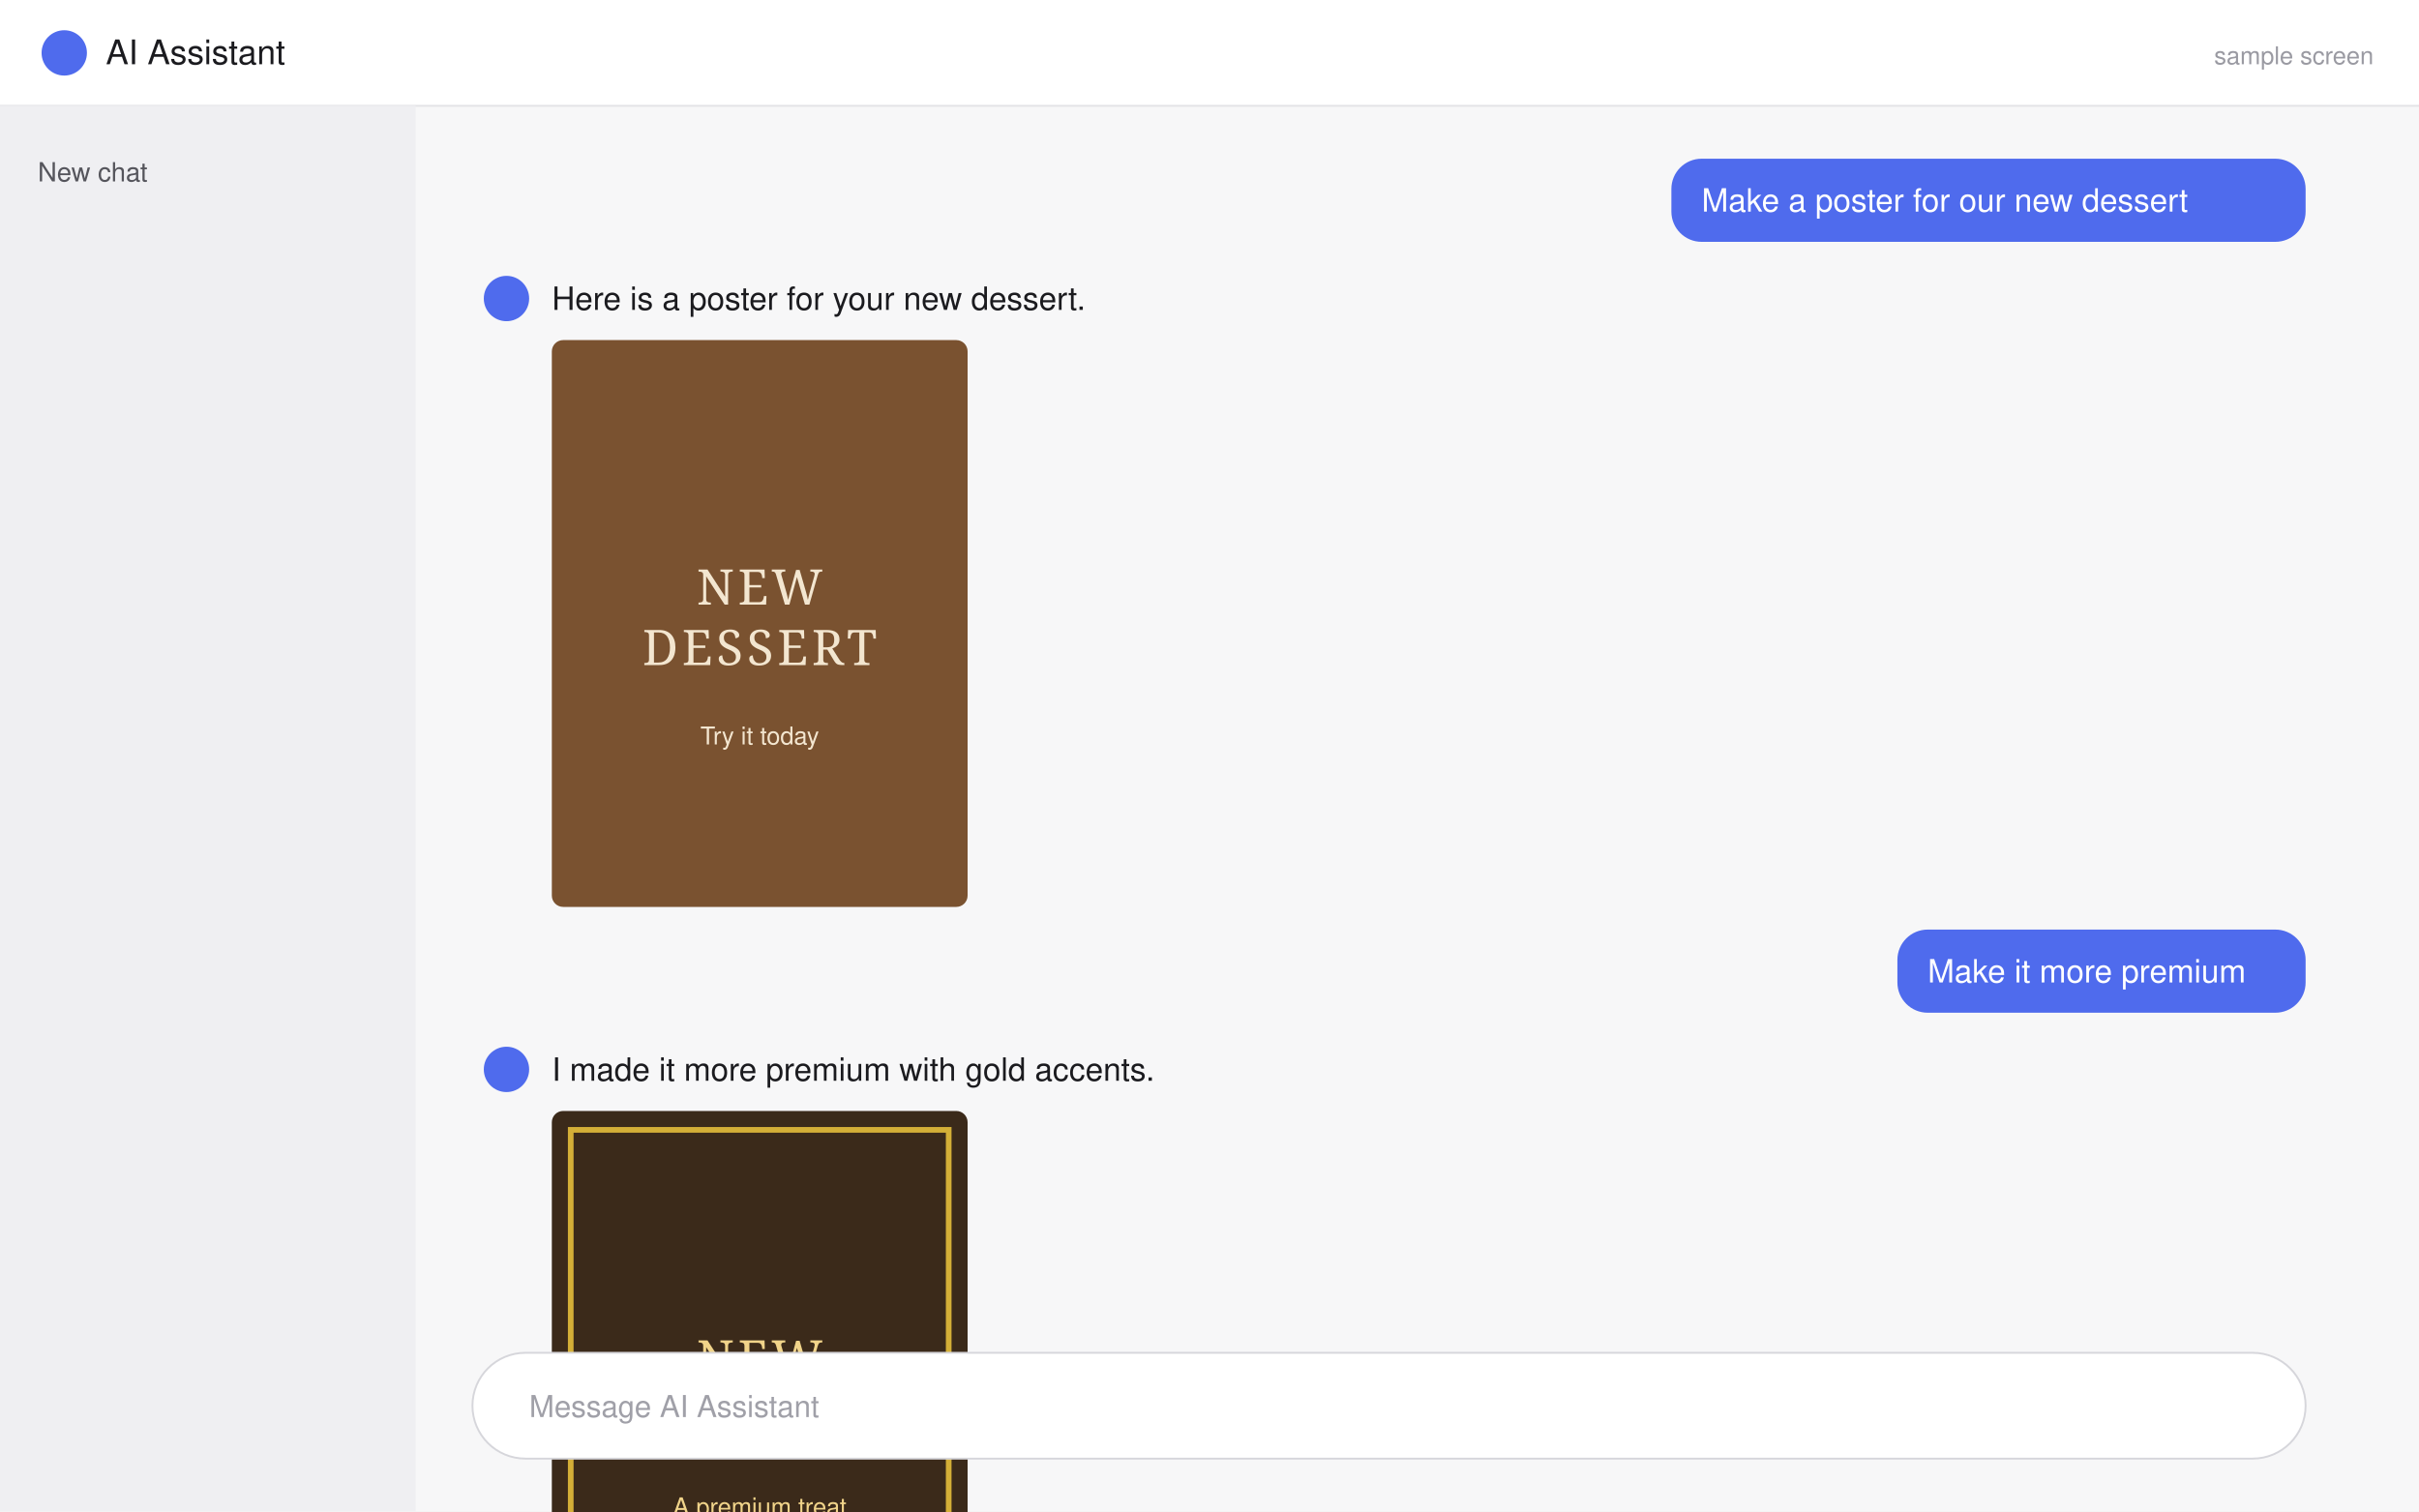
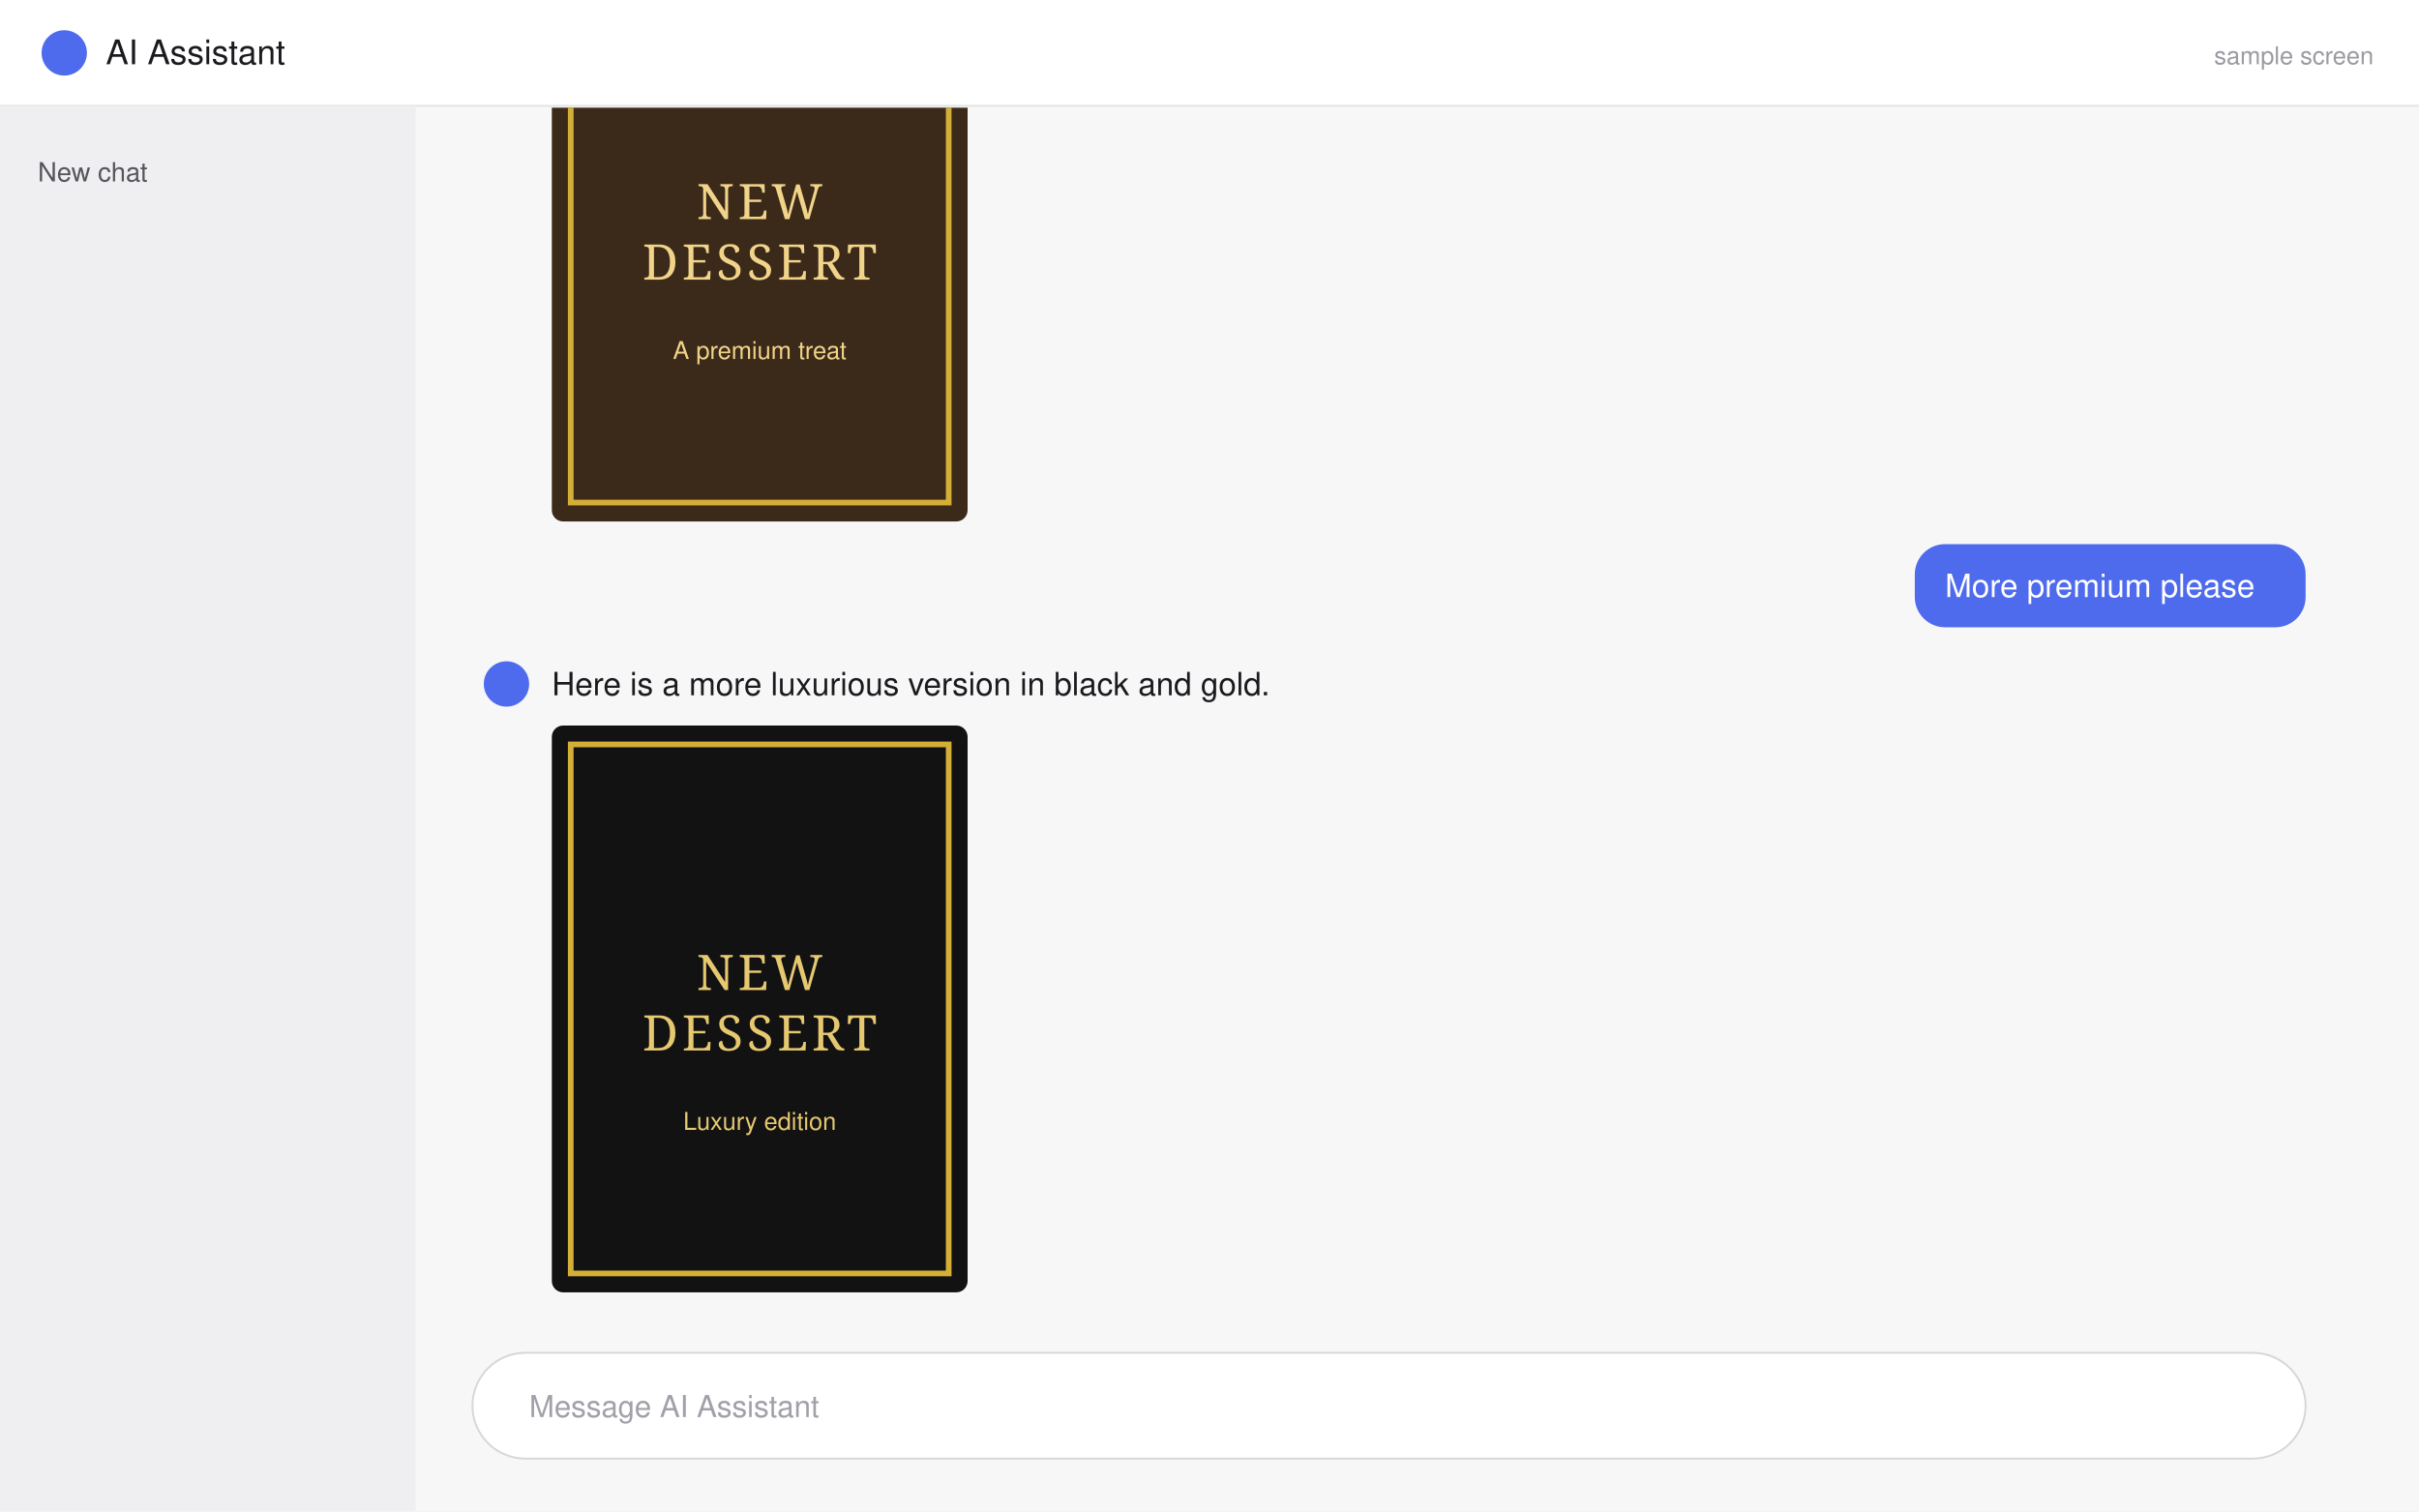
<svg xmlns="http://www.w3.org/2000/svg" width="1280" height="800" viewBox="0 0 1280 800">
  <rect width="1280" height="800" fill="#f7f7f8" />
  <rect width="1280" height="56" fill="#ffffff" />
  <line x1="0" y1="56" x2="1280" y2="56" stroke="#e3e3e6" />
  <circle cx="34" cy="28" r="12" fill="#4f6bed" />
  <text x="56" y="34" font-size="18" font-family="Helvetica, Arial" fill="#1b1b1f">AI Assistant</text>
  <text x="1256" y="34" font-size="13" text-anchor="end" font-family="Helvetica, Arial" fill="#9a9aa2">sample screen</text>
  <rect x="0" y="56" width="220" height="744" fill="#efeff2" />
  <text x="20" y="96" font-size="14" font-family="Helvetica, Arial" fill="#55555c">New chat</text>
-   <rect x="884.4" y="84" width="335.6" height="44" rx="16" fill="#4f6bed" />
-   <text x="900.4" y="112" font-size="17" font-family="Helvetica, Arial" fill="#ffffff">Make a poster for our new dessert</text>
-   <circle cx="268" cy="158" r="12" fill="#4f6bed" />
-   <text x="292" y="164" font-size="17" font-family="Helvetica, Arial" fill="#1b1b1f">Here is a poster for your new dessert.</text>
-   <g transform="translate(292,180)">
-     <rect width="220" height="300" rx="6" fill="#7a5230" />
-     <text x="110" y="140" font-size="26" text-anchor="middle" fill="#f3e6d0" font-family="Georgia, serif" letter-spacing="2">NEW</text>
-     <text x="110" y="172" font-size="26" text-anchor="middle" fill="#f3e6d0" font-family="Georgia, serif" letter-spacing="2">DESSERT</text>
-     <text x="110" y="214" font-size="13" text-anchor="middle" fill="#f3e6d0" font-family="Helvetica, Arial">Try it today</text>
-   </g>
-   <rect x="1004" y="492" width="216" height="44" rx="16" fill="#4f6bed" />
-   <text x="1020" y="520" font-size="17" font-family="Helvetica, Arial" fill="#ffffff">Make it more premium</text>
-   <circle cx="268" cy="566" r="12" fill="#4f6bed" />
-   <text x="292" y="572" font-size="17" font-family="Helvetica, Arial" fill="#1b1b1f">I made it more premium with gold accents.</text>
-   <g transform="translate(292,588)">
-     <rect width="220" height="300" rx="6" fill="#3b2a1a" />
-     <rect x="10" y="10" width="200" height="280" fill="none" stroke="#d4af37" stroke-width="3" />
-     <text x="110" y="140" font-size="26" text-anchor="middle" fill="#f1d48a" font-family="Georgia, serif" letter-spacing="2">NEW</text>
-     <text x="110" y="172" font-size="26" text-anchor="middle" fill="#f1d48a" font-family="Georgia, serif" letter-spacing="2">DESSERT</text>
-     <text x="110" y="214" font-size="13" text-anchor="middle" fill="#f1d48a" font-family="Helvetica, Arial">A premium treat</text>
-   </g>
-   <rect x="1013.2" y="900" width="206.8" height="44" rx="16" fill="#4f6bed" />
-   <text x="1029.2" y="928" font-size="17" font-family="Helvetica, Arial" fill="#ffffff">More premium please</text>
-   <circle cx="268" cy="974" r="12" fill="#4f6bed" />
-   <text x="292" y="980" font-size="17" font-family="Helvetica, Arial" fill="#1b1b1f">Here is a more luxurious version in black and gold.</text>
-   <g transform="translate(292,996)">
-     <rect width="220" height="300" rx="6" fill="#121212" />
-     <rect x="10" y="10" width="200" height="280" fill="none" stroke="#d4af37" stroke-width="3" />
-     <text x="110" y="140" font-size="26" text-anchor="middle" fill="#e6c870" font-family="Georgia, serif" letter-spacing="2">NEW</text>
-     <text x="110" y="172" font-size="26" text-anchor="middle" fill="#e6c870" font-family="Georgia, serif" letter-spacing="2">DESSERT</text>
-     <text x="110" y="214" font-size="13" text-anchor="middle" fill="#e6c870" font-family="Helvetica, Arial">Luxury edition</text>
+   <defs>
+     <clipPath id="chat">
+       <rect x="220" y="57" width="1060" height="651" />
+     </clipPath>
+   </defs>
+   <g clip-path="url(#chat)">
+     <g transform="translate(0,-612)">
+       <rect x="884.4" y="84" width="335.6" height="44" rx="16" fill="#4f6bed" />
+       <text x="900.4" y="112" font-size="17" font-family="Helvetica, Arial" fill="#ffffff">Make a poster for our new dessert</text>
+       <circle cx="268" cy="158" r="12" fill="#4f6bed" />
+       <text x="292" y="164" font-size="17" font-family="Helvetica, Arial" fill="#1b1b1f">Here is a poster for your new dessert.</text>
+       <g transform="translate(292,180)">
+         <rect width="220" height="300" rx="6" fill="#7a5230" />
+         <text x="110" y="140" font-size="26" text-anchor="middle" fill="#f3e6d0" font-family="Georgia, serif" letter-spacing="2">NEW</text>
+         <text x="110" y="172" font-size="26" text-anchor="middle" fill="#f3e6d0" font-family="Georgia, serif" letter-spacing="2">DESSERT</text>
+         <text x="110" y="214" font-size="13" text-anchor="middle" fill="#f3e6d0" font-family="Helvetica, Arial">Try it today</text>
+       </g>
+       <rect x="1004" y="492" width="216" height="44" rx="16" fill="#4f6bed" />
+       <text x="1020" y="520" font-size="17" font-family="Helvetica, Arial" fill="#ffffff">Make it more premium</text>
+       <circle cx="268" cy="566" r="12" fill="#4f6bed" />
+       <text x="292" y="572" font-size="17" font-family="Helvetica, Arial" fill="#1b1b1f">I made it more premium with gold accents.</text>
+       <g transform="translate(292,588)">
+         <rect width="220" height="300" rx="6" fill="#3b2a1a" />
+         <rect x="10" y="10" width="200" height="280" fill="none" stroke="#d4af37" stroke-width="3" />
+         <text x="110" y="140" font-size="26" text-anchor="middle" fill="#f1d48a" font-family="Georgia, serif" letter-spacing="2">NEW</text>
+         <text x="110" y="172" font-size="26" text-anchor="middle" fill="#f1d48a" font-family="Georgia, serif" letter-spacing="2">DESSERT</text>
+         <text x="110" y="214" font-size="13" text-anchor="middle" fill="#f1d48a" font-family="Helvetica, Arial">A premium treat</text>
+       </g>
+       <rect x="1013.2" y="900" width="206.8" height="44" rx="16" fill="#4f6bed" />
+       <text x="1029.2" y="928" font-size="17" font-family="Helvetica, Arial" fill="#ffffff">More premium please</text>
+       <circle cx="268" cy="974" r="12" fill="#4f6bed" />
+       <text x="292" y="980" font-size="17" font-family="Helvetica, Arial" fill="#1b1b1f">Here is a more luxurious version in black and gold.</text>
+       <g transform="translate(292,996)">
+         <rect width="220" height="300" rx="6" fill="#121212" />
+         <rect x="10" y="10" width="200" height="280" fill="none" stroke="#d4af37" stroke-width="3" />
+         <text x="110" y="140" font-size="26" text-anchor="middle" fill="#e6c870" font-family="Georgia, serif" letter-spacing="2">NEW</text>
+         <text x="110" y="172" font-size="26" text-anchor="middle" fill="#e6c870" font-family="Georgia, serif" letter-spacing="2">DESSERT</text>
+         <text x="110" y="214" font-size="13" text-anchor="middle" fill="#e6c870" font-family="Helvetica, Arial">Luxury edition</text>
+       </g>
+     </g>
  </g>
  <rect x="250" y="716" width="970" height="56" rx="28" fill="#ffffff" stroke="#d6d6db" />
  <text x="280" y="750" font-size="16" font-family="Helvetica, Arial" fill="#a0a0a8">Message AI Assistant</text>
</svg>
